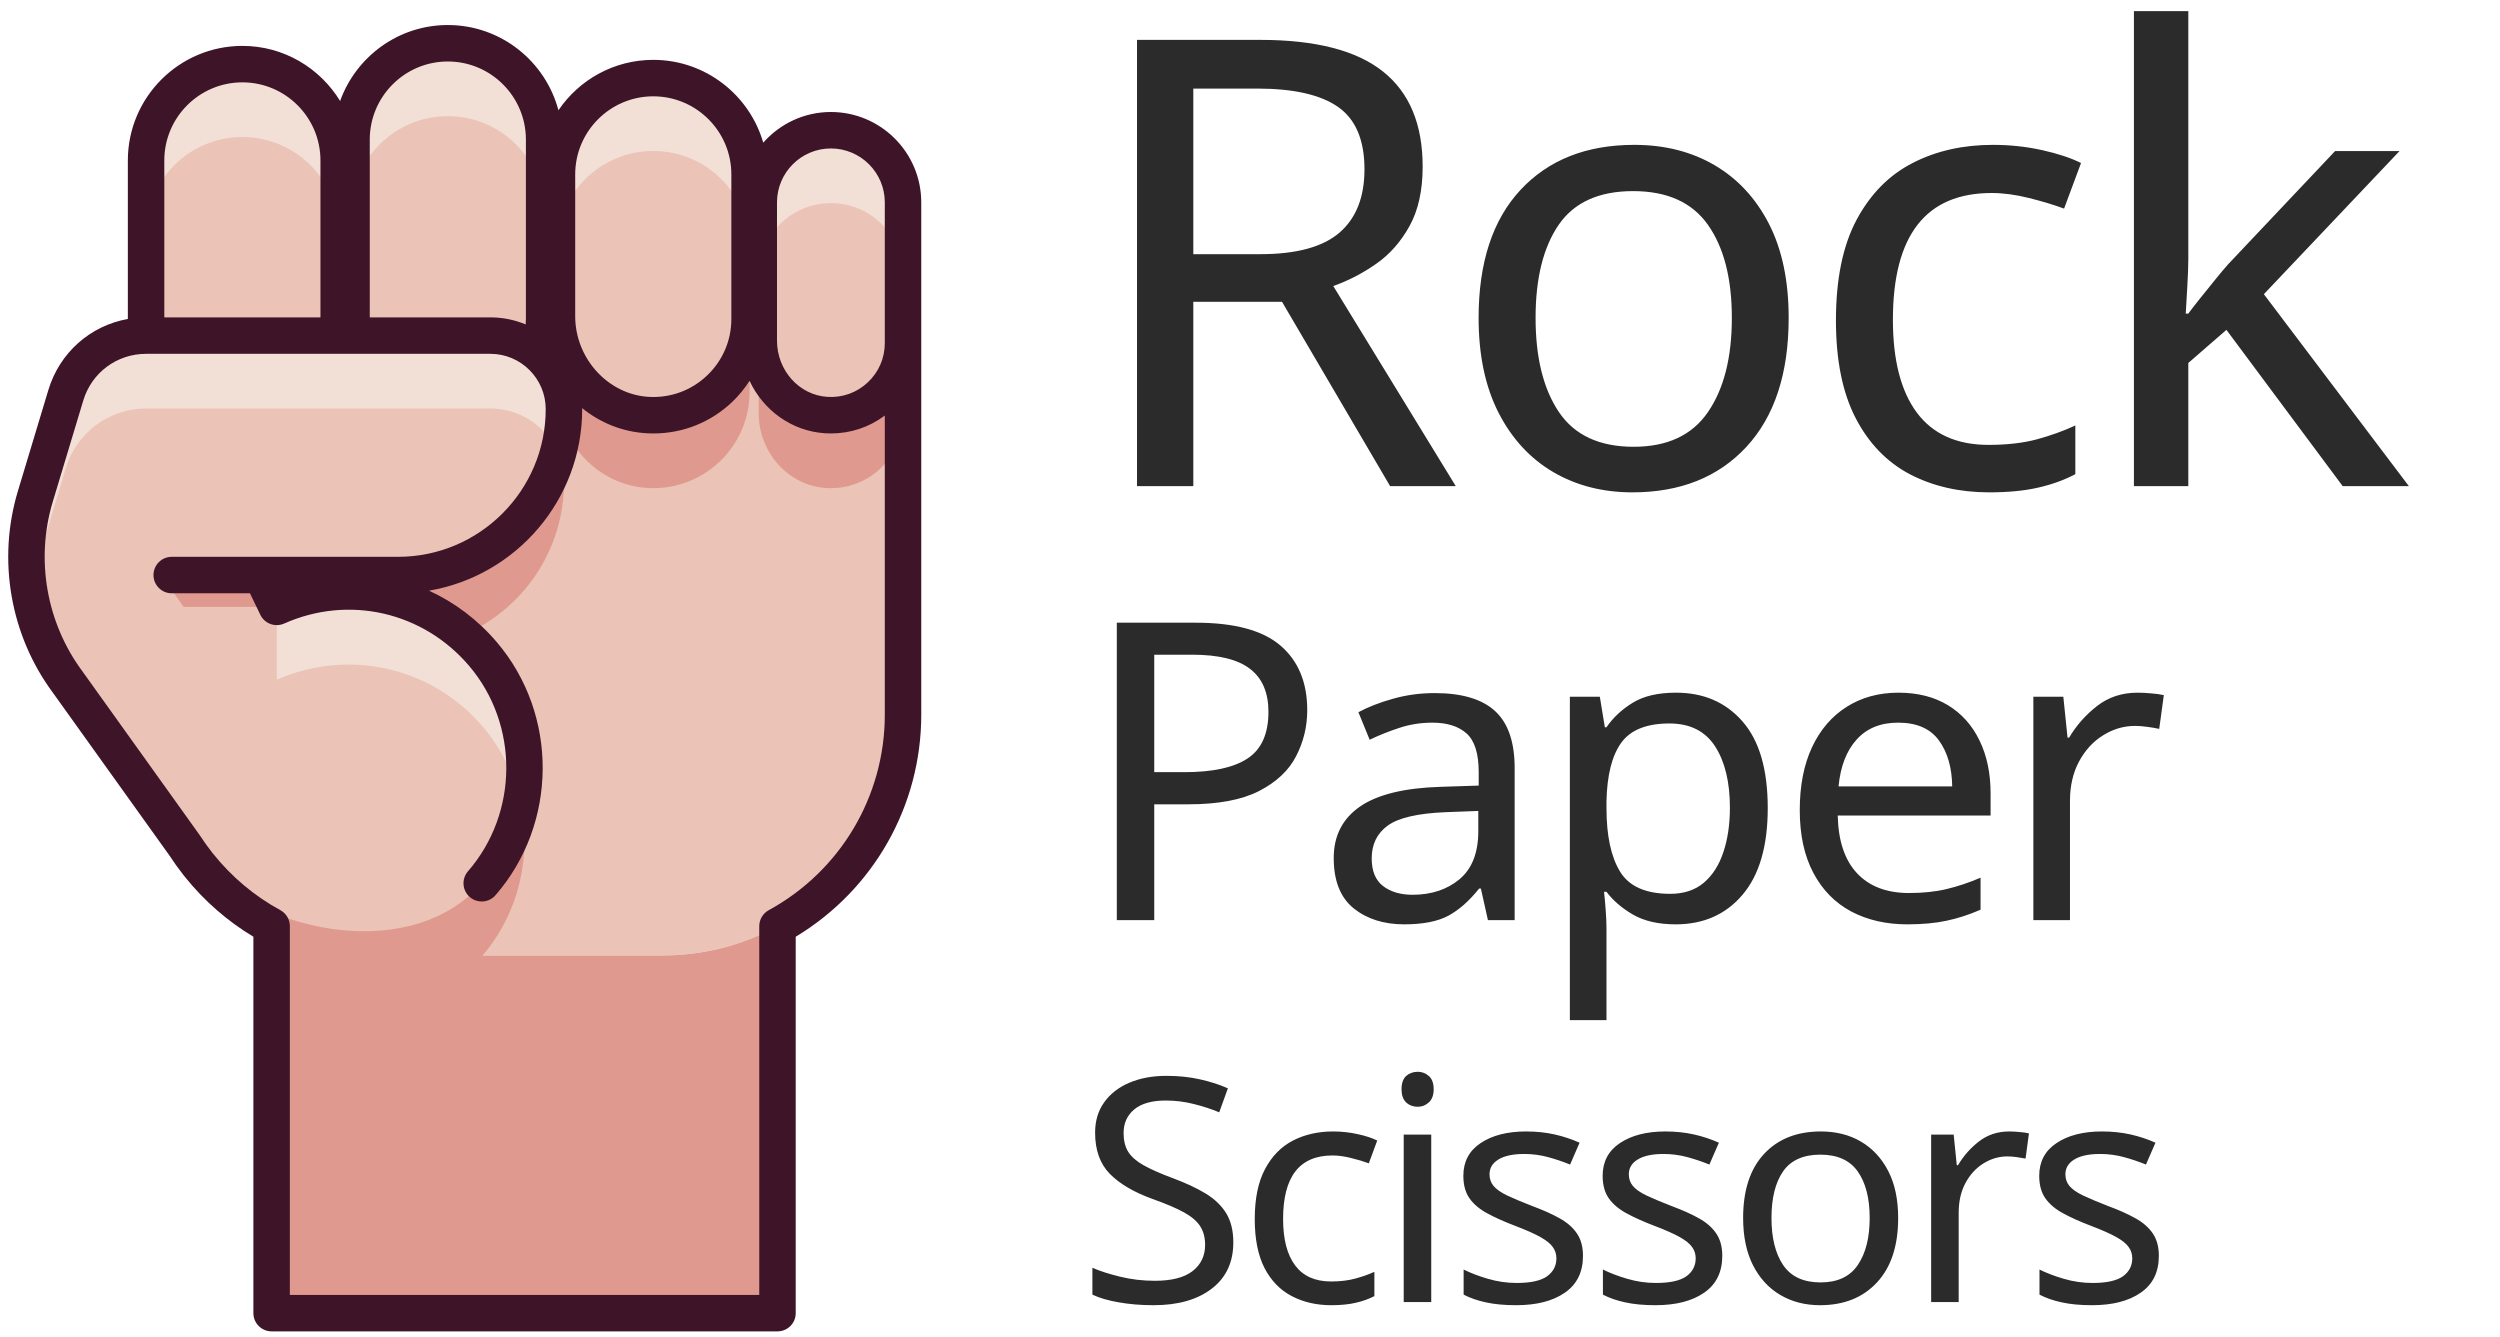
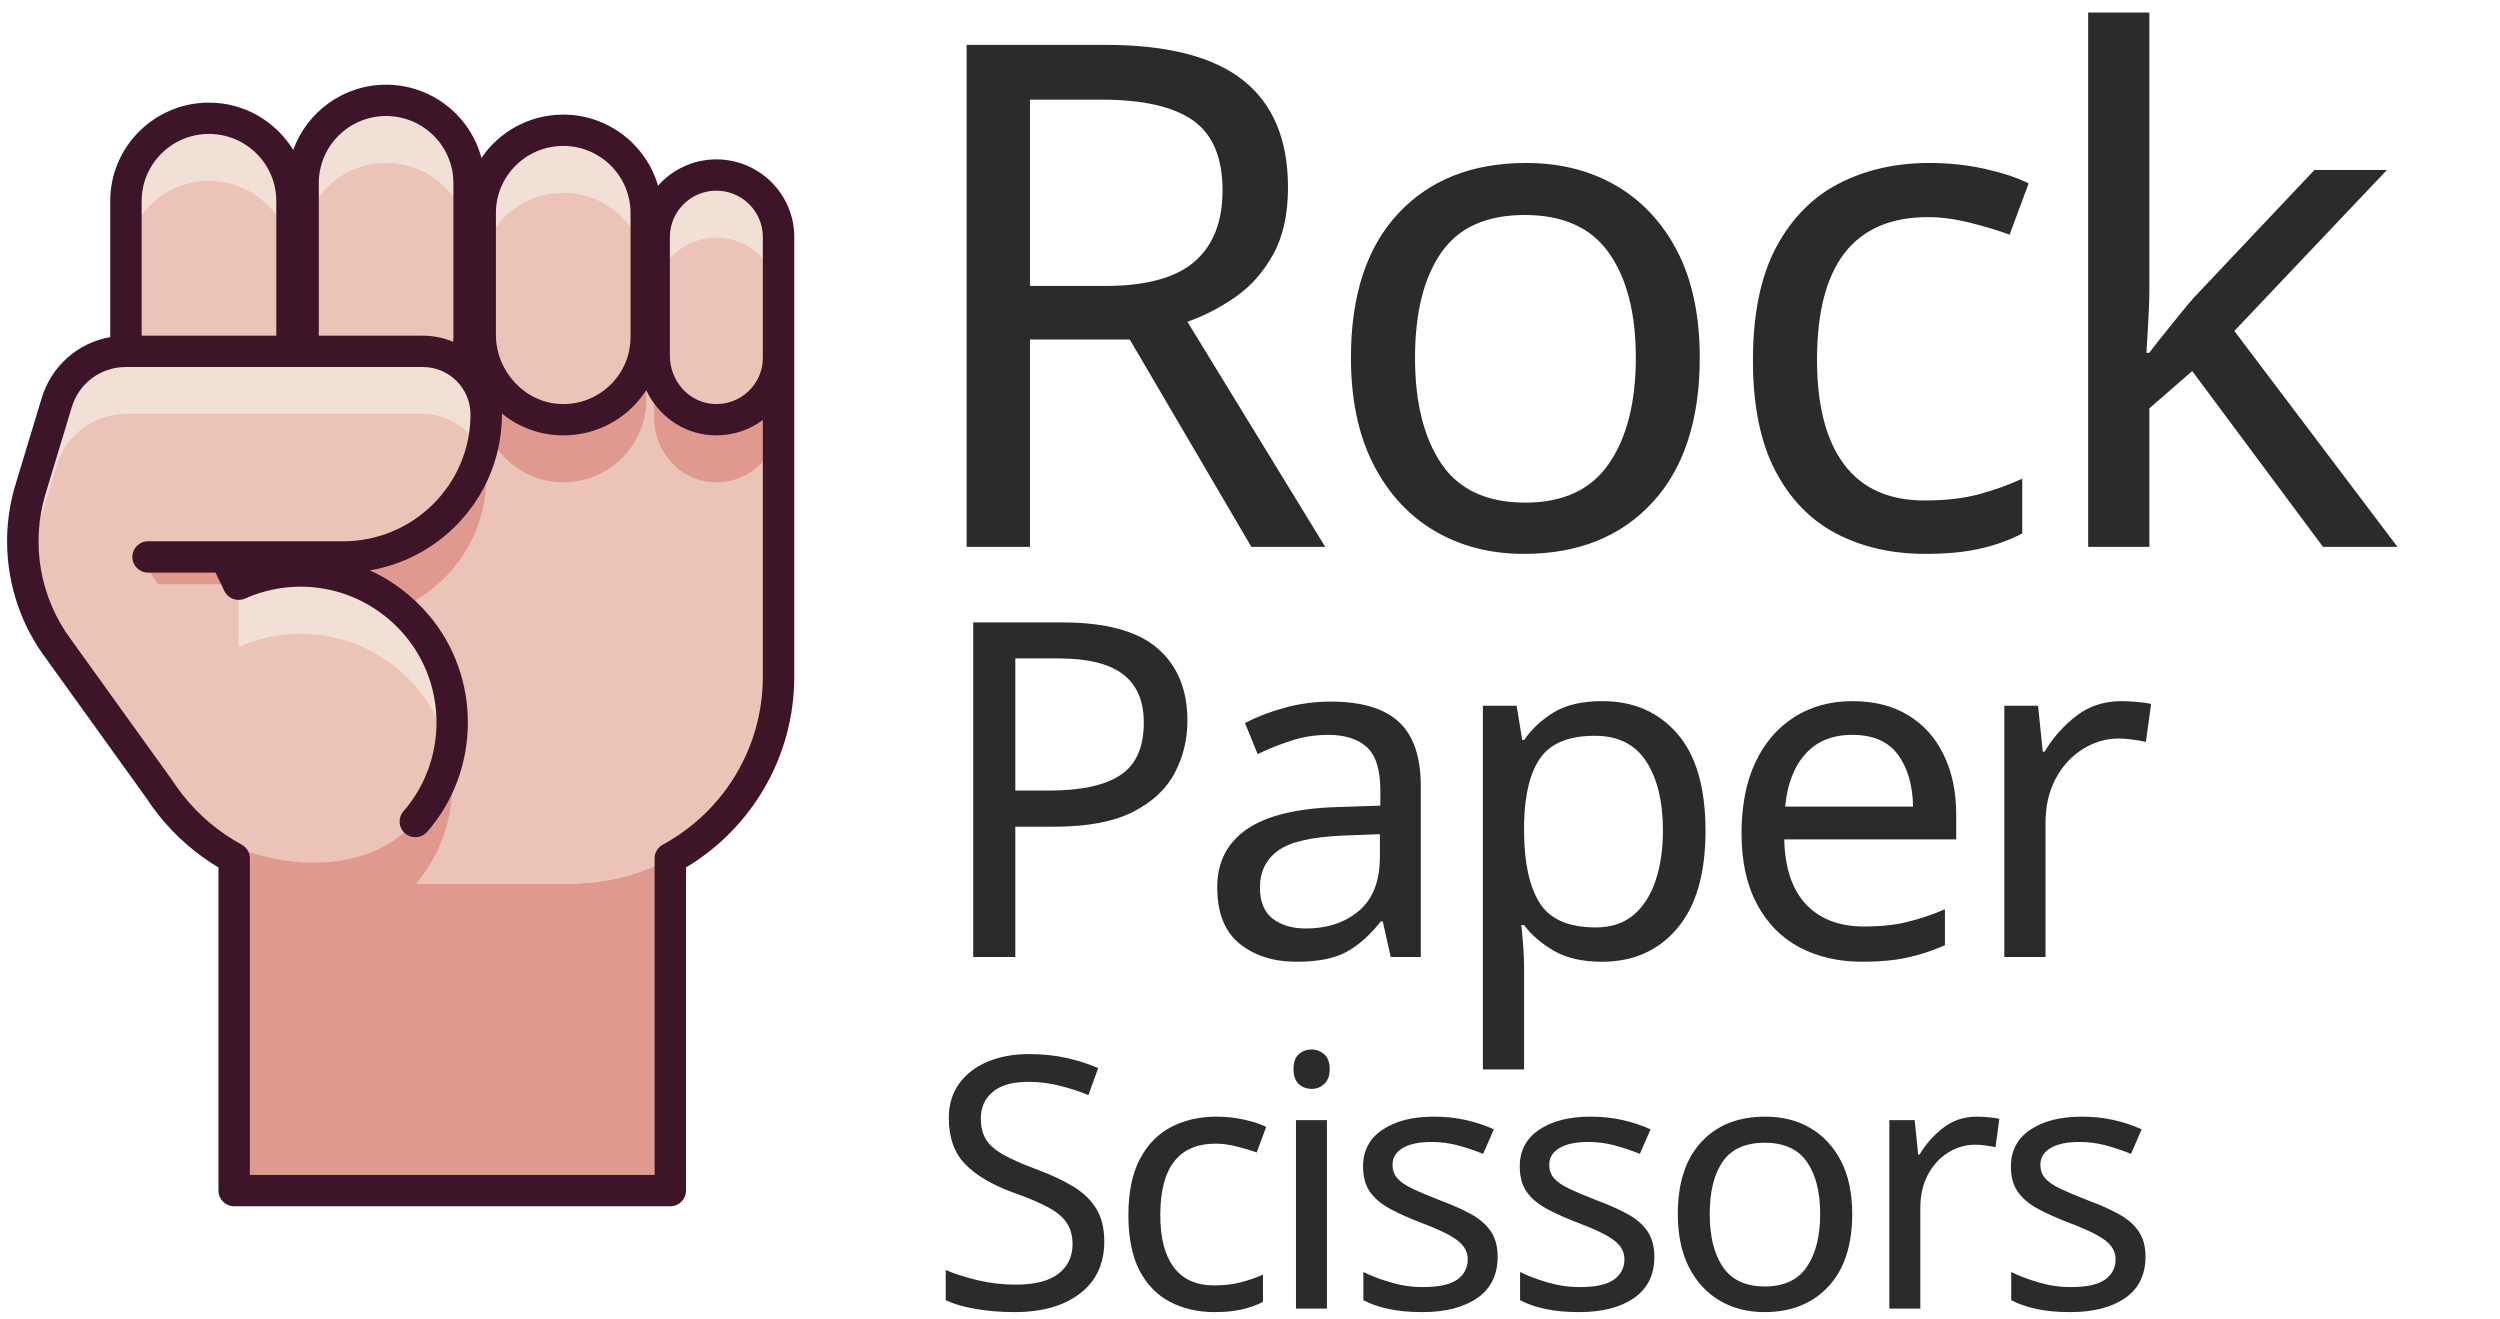
- <svg xmlns="http://www.w3.org/2000/svg" width="288px" height="154px" viewBox="0 0 288 154" version="1.1">
+ <svg xmlns="http://www.w3.org/2000/svg" width="256px" height="135px" viewBox="0 0 256 135" version="1.1">
  <defs />
  <g id="Page-1" stroke="none" stroke-width="1" fill="none" fill-rule="evenodd">
    <g id="Group-3" transform="translate(0, -7)">
-       <g id="rock" transform="translate(0, 9)">
-         <path d="M95.719,13.002 C91.13,13.002 87.409,16.723 87.409,21.312 L87.409,33.972 L86.353,33.972 L86.353,18.09 C86.353,11.962 81.385,6.995 75.257,6.995 C69.13,6.995 64.163,11.962 64.163,18.09 L64.163,33.972 L62.685,33.972 L62.685,14.078 C62.685,7.95 57.718,2.983 51.59,2.983 C45.463,2.983 40.495,7.95 40.495,14.078 L40.495,33.972 L39.018,33.972 L39.018,16.481 C39.018,10.354 34.05,5.387 27.923,5.387 C21.795,5.387 16.828,10.354 16.828,16.481 L16.828,36.661 C12.569,36.661 8.813,39.452 7.583,43.529 L4.068,55.191 C1.862,62.507 3.245,70.434 7.796,76.572 L21.285,95.412 C21.746,96.122 22.238,96.809 22.76,97.472 L22.849,97.596 C22.86,97.607 22.872,97.618 22.883,97.629 C27.964,103.99 35.78,108.069 44.553,108.069 L76.304,108.069 C91.616,108.069 104.029,95.656 104.029,80.344 L104.029,21.312 C104.029,16.723 100.309,13.002 95.719,13.002" id="Fill-35" fill="#EBC3B7" />
-         <path d="M27.923,5.387 L27.923,5.387 C21.795,5.387 16.828,10.354 16.828,16.481 L16.828,24.882 C16.828,18.755 21.795,13.788 27.923,13.788 C34.05,13.788 39.018,18.755 39.018,24.882 L39.018,16.481 C39.018,10.354 34.05,5.387 27.923,5.387" id="Fill-36" fill="#F2DFD6" />
-         <path d="M51.59,2.983 C45.463,2.983 40.495,7.95 40.495,14.078 L40.495,22.479 C40.495,16.351 45.463,11.384 51.59,11.384 C57.718,11.384 62.685,16.351 62.685,22.479 L62.685,14.078 C62.685,7.95 57.718,2.983 51.59,2.983" id="Fill-37" fill="#F2DFD6" />
-         <path d="M75.257,6.995 C69.13,6.995 64.163,11.962 64.163,18.09 L64.163,26.491 C64.163,20.363 69.13,15.396 75.257,15.396 C81.385,15.396 86.353,20.363 86.353,26.491 L86.353,18.09 C86.353,11.962 81.385,6.995 75.257,6.995" id="Fill-38" fill="#F2DFD6" />
-         <path d="M35.392,66.736 C34.519,66.967 33.719,67.209 33.002,67.467 C32.626,67.608 32.25,67.749 31.881,67.913 L31.881,76.313 C39.824,72.781 49.567,74.593 55.654,81.762 C57.879,84.384 59.307,87.458 59.977,90.665 C61.227,84.691 59.802,78.247 55.654,73.361 C50.439,67.219 42.543,65.022 35.392,66.736" id="Fill-39" fill="#F2DFD6" />
-         <path d="M4.068,63.592 L7.583,51.93 C8.813,47.852 12.569,45.062 16.828,45.062 L56.494,45.062 C59.989,45.062 62.988,47.179 64.283,50.199 C64.726,48.585 64.967,46.888 64.967,45.133 C64.967,40.454 61.173,36.661 56.494,36.661 L16.828,36.661 C12.569,36.661 8.813,39.452 7.583,43.529 L4.068,55.191 C2.961,58.863 2.759,62.689 3.407,66.367 C3.572,65.435 3.792,64.509 4.068,63.592" id="Fill-40" fill="#F2DFD6" />
-         <path d="M55.594,108.069 C59.778,103.177 61.231,96.696 59.972,90.687 C59.283,93.963 57.801,97.098 55.495,99.751 C47.686,108.737 31.121,105.868 22.849,97.596 L21.031,95.057 C23.556,99.097 27.098,102.432 31.291,104.724 L31.291,149.273 L89.567,149.273 L89.567,104.695 C85.627,106.846 81.108,108.069 76.304,108.069 L55.594,108.069" id="Fill-41" fill="#E0998E" />
-         <path d="M74.721,54.222 C81.092,54.522 86.353,49.445 86.353,43.14 L86.353,34.739 C86.353,41.044 81.092,46.121 74.721,45.821 C68.754,45.54 64.163,40.399 64.163,34.425 L64.163,42.826 C64.163,48.8 68.754,53.941 74.721,54.222" id="Fill-42" fill="#E0998E" />
-         <path d="M31.881,67.913 C38.917,64.783 47.361,65.857 53.43,71.125 C60.216,68.191 64.967,61.439 64.967,53.576 C64.967,52.385 64.719,51.253 64.275,50.225 C62.046,58.308 54.646,64.246 45.854,64.246 L18.592,64.246 L21.147,67.913 L31.881,67.913" id="Fill-43" fill="#E0998E" />
-         <path d="M95.166,45.815 C90.75,45.53 87.409,41.665 87.409,37.239 L87.409,45.64 C87.409,50.066 90.75,53.931 95.166,54.216 C100.006,54.53 104.029,50.697 104.029,45.925 L104.029,37.524 C104.029,42.296 100.006,46.129 95.166,45.815" id="Fill-44" fill="#E0998E" />
-         <path d="M95.719,13.002 L95.719,13.002 C91.13,13.002 87.409,16.723 87.409,21.312 L87.409,29.713 C87.409,25.124 91.13,21.403 95.719,21.403 C100.309,21.403 104.029,25.124 104.029,29.713 L104.029,21.312 C104.029,16.723 100.309,13.002 95.719,13.002" id="Fill-45" fill="#F2DFD6" />
-         <path d="M88.561,102.852 C87.887,103.22 87.467,103.927 87.467,104.695 L87.467,147.173 L33.391,147.173 L33.391,104.695 C33.391,103.927 32.971,103.22 32.297,102.852 C29.293,101.212 26.678,99.014 24.525,96.318 C24.507,96.297 24.49,96.276 24.472,96.255 L24.468,96.25 C24.449,96.223 24.43,96.197 24.41,96.171 C23.929,95.561 23.471,94.921 23.048,94.27 C23.03,94.243 23.012,94.216 22.994,94.19 L9.483,75.321 C5.347,69.744 4.075,62.445 6.079,55.797 L9.594,44.135 C10.564,40.921 13.47,38.761 16.828,38.761 L56.494,38.761 C60.008,38.761 62.867,41.62 62.867,45.133 C62.867,54.514 55.235,62.146 45.854,62.146 L19.782,62.146 C18.622,62.146 17.682,63.085 17.682,64.246 C17.682,65.406 18.622,66.346 19.782,66.346 L28.795,66.346 L29.989,68.824 C30.482,69.847 31.7,70.294 32.735,69.832 C40.188,66.515 48.754,68.481 54.053,74.721 C59.804,81.495 59.742,91.663 53.91,98.374 C53.149,99.25 53.242,100.576 54.117,101.337 C54.515,101.683 55.005,101.852 55.494,101.852 C56.081,101.852 56.665,101.607 57.081,101.13 C64.262,92.866 64.337,80.344 57.255,72.002 C55.039,69.392 52.357,67.39 49.422,66.046 C59.426,64.344 67.067,55.614 67.067,45.133 C67.067,45.092 67.061,45.053 67.061,45.012 C69.152,46.711 71.756,47.784 74.623,47.918 C74.838,47.929 75.052,47.934 75.267,47.934 C78.675,47.934 81.885,46.652 84.365,44.287 C85.133,43.554 85.787,42.74 86.348,41.874 C87.932,45.249 91.183,47.662 95.03,47.911 C95.264,47.926 95.498,47.934 95.73,47.934 C97.99,47.934 100.136,47.213 101.929,45.873 L101.929,80.344 C101.929,89.727 96.807,98.351 88.561,102.852 L88.561,102.852 Z M18.928,16.481 C18.928,11.522 22.963,7.487 27.923,7.487 C32.882,7.487 36.917,11.522 36.917,16.481 L36.917,34.561 L18.937,34.561 C18.937,34.515 18.928,34.471 18.928,34.425 L18.928,16.481 L18.928,16.481 Z M42.596,14.078 C42.596,9.118 46.63,5.083 51.59,5.083 C56.55,5.083 60.584,9.118 60.584,14.078 L60.584,34.739 C60.584,34.952 60.571,35.164 60.556,35.375 C59.305,34.852 57.933,34.561 56.494,34.561 L42.602,34.561 C42.601,34.516 42.596,34.47 42.596,34.425 L42.596,14.078 L42.596,14.078 Z M66.263,18.09 C66.263,13.13 70.298,9.096 75.257,9.096 C80.217,9.096 84.252,13.13 84.252,18.09 L84.252,34.739 C84.252,37.222 83.262,39.533 81.465,41.248 C79.669,42.961 77.308,43.843 74.82,43.723 C70.102,43.501 66.263,39.33 66.263,34.425 L66.263,18.09 L66.263,18.09 Z M89.51,21.312 C89.51,17.888 92.295,15.102 95.719,15.102 C99.143,15.102 101.929,17.888 101.929,21.312 L101.929,37.524 C101.929,39.259 101.231,40.868 99.965,42.055 C98.699,43.242 97.045,43.833 95.302,43.72 C92.054,43.509 89.51,40.663 89.51,37.239 L89.51,21.312 L89.51,21.312 Z M95.719,10.902 C92.617,10.902 89.835,12.273 87.926,14.434 C86.335,8.933 81.263,4.896 75.257,4.896 C70.717,4.896 66.706,7.201 64.331,10.702 C62.834,5.059 57.697,0.883 51.59,0.883 C45.875,0.883 41.011,4.542 39.181,9.635 C36.862,5.836 32.69,3.287 27.923,3.287 C20.647,3.287 14.728,9.206 14.728,16.481 L14.728,34.745 C10.422,35.511 6.875,38.606 5.573,42.923 L2.057,54.585 C-0.328,62.498 1.187,71.185 6.088,77.794 L19.551,96.597 C20.026,97.328 20.541,98.045 21.079,98.731 L21.141,98.817 C21.195,98.893 21.254,98.965 21.318,99.034 C23.541,101.795 26.185,104.104 29.19,105.912 L29.19,149.273 C29.19,150.434 30.13,151.374 31.291,151.374 L89.567,151.374 C90.728,151.374 91.667,150.434 91.667,149.273 L91.667,105.911 C100.619,100.525 106.129,90.843 106.129,80.344 L106.129,21.312 C106.129,15.572 101.459,10.902 95.719,10.902 L95.719,10.902 Z" id="Fill-46" fill="#3E1429" />
+       <g id="rock" transform="translate(0, 15)">
+         <path d="M73.355,9.923 C69.838,9.923 66.986,12.762 66.986,16.264 L66.986,25.926 L66.177,25.926 L66.177,13.806 C66.177,9.129 62.37,5.338 57.674,5.338 C52.978,5.338 49.172,9.129 49.172,13.806 L49.172,25.926 L48.039,25.926 L48.039,10.744 C48.039,6.067 44.232,2.276 39.536,2.276 C34.841,2.276 31.034,6.067 31.034,10.744 L31.034,25.926 L29.902,25.926 L29.902,12.578 C29.902,7.902 26.094,4.111 21.399,4.111 C16.703,4.111 12.896,7.902 12.896,12.578 L12.896,27.978 C9.632,27.978 6.754,30.108 5.811,33.219 L3.118,42.119 C1.427,47.703 2.487,53.752 5.975,58.437 L16.312,72.814 C16.665,73.356 17.042,73.881 17.442,74.387 L17.51,74.481 C17.519,74.49 17.528,74.498 17.537,74.506 C21.43,79.361 27.42,82.474 34.143,82.474 L58.476,82.474 C70.21,82.474 79.723,73.001 79.723,61.315 L79.723,16.264 C79.723,12.762 76.872,9.923 73.355,9.923" id="Fill-35" fill="#EBC3B7" />
+         <path d="M21.399,4.111 L21.399,4.111 C16.703,4.111 12.896,7.902 12.896,12.578 L12.896,18.989 C12.896,14.313 16.703,10.522 21.399,10.522 C26.094,10.522 29.902,14.313 29.902,18.989 L29.902,12.578 C29.902,7.902 26.094,4.111 21.399,4.111" id="Fill-36" fill="#F2DFD6" />
+         <path d="M39.536,2.276 C34.841,2.276 31.034,6.067 31.034,10.744 L31.034,17.155 C31.034,12.478 34.841,8.688 39.536,8.688 C44.232,8.688 48.039,12.478 48.039,17.155 L48.039,10.744 C48.039,6.067 44.232,2.276 39.536,2.276" id="Fill-37" fill="#F2DFD6" />
+         <path d="M57.674,5.338 C52.978,5.338 49.172,9.129 49.172,13.806 L49.172,20.217 C49.172,15.54 52.978,11.75 57.674,11.75 C62.37,11.75 66.177,15.54 66.177,20.217 L66.177,13.806 C66.177,9.129 62.37,5.338 57.674,5.338" id="Fill-38" fill="#F2DFD6" />
+         <path d="M27.123,50.93 C26.454,51.106 25.841,51.291 25.291,51.488 C25.003,51.596 24.715,51.703 24.432,51.828 L24.432,58.239 C30.519,55.543 37.986,56.926 42.651,62.397 C44.356,64.398 45.45,66.744 45.964,69.192 C46.922,64.633 45.83,59.715 42.651,55.986 C38.654,51.299 32.603,49.622 27.123,50.93" id="Fill-39" fill="#F2DFD6" />
+         <path d="M3.118,48.531 L5.811,39.631 C6.754,36.519 9.632,34.389 12.896,34.389 L43.294,34.389 C45.973,34.389 48.271,36.005 49.264,38.31 C49.603,37.078 49.788,35.783 49.788,34.444 C49.788,30.873 46.88,27.978 43.294,27.978 L12.896,27.978 C9.632,27.978 6.754,30.108 5.811,33.219 L3.118,42.119 C2.269,44.922 2.114,47.842 2.611,50.648 C2.737,49.937 2.906,49.231 3.118,48.531" id="Fill-40" fill="#F2DFD6" />
+         <path d="M42.605,82.474 C45.811,78.74 46.925,73.794 45.96,69.209 C45.432,71.709 44.296,74.101 42.529,76.126 C36.544,82.984 23.85,80.794 17.51,74.481 L16.117,72.543 C18.052,75.627 20.767,78.172 23.98,79.921 L23.98,113.919 L68.64,113.919 L68.64,79.899 C65.621,81.54 62.158,82.474 58.476,82.474 L42.605,82.474" id="Fill-41" fill="#E0998E" />
+         <path d="M57.263,41.38 C62.145,41.609 66.177,37.734 66.177,32.923 L66.177,26.511 C66.177,31.323 62.145,35.198 57.263,34.969 C52.69,34.754 49.172,30.831 49.172,26.272 L49.172,32.683 C49.172,37.242 52.69,41.166 57.263,41.38" id="Fill-42" fill="#E0998E" />
+         <path d="M24.432,51.828 C29.824,49.44 36.295,50.259 40.946,54.28 C46.147,52.041 49.788,46.888 49.788,40.887 C49.788,39.978 49.598,39.114 49.257,38.33 C47.549,44.498 41.878,49.03 35.14,49.03 L14.248,49.03 L16.206,51.828 L24.432,51.828" id="Fill-43" fill="#E0998E" />
+         <path d="M72.931,34.964 C69.547,34.747 66.986,31.797 66.986,28.419 L66.986,34.831 C66.986,38.208 69.547,41.158 72.931,41.375 C76.64,41.615 79.723,38.69 79.723,35.048 L79.723,28.637 C79.723,32.279 76.64,35.204 72.931,34.964" id="Fill-44" fill="#E0998E" />
+         <path d="M73.355,9.923 L73.355,9.923 C69.838,9.923 66.986,12.762 66.986,16.264 L66.986,22.676 C66.986,19.174 69.838,16.334 73.355,16.334 C76.872,16.334 79.723,19.174 79.723,22.676 L79.723,16.264 C79.723,12.762 76.872,9.923 73.355,9.923" id="Fill-45" fill="#F2DFD6" />
+         <path d="M67.869,78.492 C67.353,78.773 67.031,79.313 67.031,79.899 L67.031,112.316 L25.589,112.316 L25.589,79.899 C25.589,79.313 25.267,78.773 24.751,78.492 C22.449,77.241 20.445,75.563 18.795,73.506 C18.781,73.49 18.768,73.474 18.754,73.458 L18.751,73.454 C18.737,73.433 18.722,73.413 18.707,73.394 C18.338,72.928 17.987,72.44 17.663,71.943 C17.649,71.922 17.635,71.902 17.622,71.882 L7.267,57.482 C4.098,53.226 3.123,47.655 4.659,42.582 L7.352,33.682 C8.096,31.229 10.323,29.581 12.896,29.581 L43.294,29.581 C45.987,29.581 48.178,31.763 48.178,34.444 C48.178,41.603 42.33,47.427 35.14,47.427 L15.16,47.427 C14.271,47.427 13.551,48.144 13.551,49.03 C13.551,49.915 14.271,50.632 15.16,50.632 L22.067,50.632 L22.982,52.524 C23.36,53.304 24.293,53.645 25.087,53.293 C30.798,50.761 37.363,52.262 41.424,57.024 C45.831,62.194 45.784,69.953 41.314,75.075 C40.731,75.743 40.802,76.755 41.473,77.336 C41.778,77.6 42.153,77.729 42.528,77.729 C42.978,77.729 43.426,77.542 43.744,77.178 C49.248,70.871 49.305,61.315 43.878,54.949 C42.179,52.957 40.124,51.429 37.875,50.404 C45.541,49.105 51.397,42.442 51.397,34.444 C51.397,34.412 51.393,34.383 51.393,34.351 C52.995,35.648 54.991,36.467 57.188,36.569 C57.352,36.577 57.516,36.581 57.681,36.581 C60.293,36.581 62.753,35.603 64.654,33.798 C65.242,33.239 65.743,32.617 66.173,31.956 C67.387,34.532 69.879,36.374 72.827,36.564 C73.006,36.575 73.185,36.581 73.363,36.581 C75.095,36.581 76.74,36.031 78.114,35.008 L78.114,61.315 C78.114,68.476 74.189,75.057 67.869,78.492 L67.869,78.492 Z M14.506,12.578 C14.506,8.793 17.598,5.714 21.399,5.714 C25.199,5.714 28.292,8.793 28.292,12.578 L28.292,26.375 L14.512,26.375 C14.512,26.34 14.506,26.307 14.506,26.272 L14.506,12.578 L14.506,12.578 Z M32.644,10.744 C32.644,6.958 35.735,3.879 39.536,3.879 C43.337,3.879 46.429,6.958 46.429,10.744 L46.429,26.511 C46.429,26.674 46.419,26.836 46.407,26.997 C45.449,26.598 44.397,26.375 43.294,26.375 L32.648,26.375 C32.647,26.341 32.644,26.306 32.644,26.272 L32.644,10.744 L32.644,10.744 Z M50.781,13.806 C50.781,10.02 53.873,6.942 57.674,6.942 C61.475,6.942 64.567,10.02 64.567,13.806 L64.567,26.511 C64.567,28.406 63.808,30.17 62.431,31.479 C61.055,32.786 59.245,33.459 57.339,33.368 C53.723,33.198 50.781,30.015 50.781,26.272 L50.781,13.806 L50.781,13.806 Z M68.596,16.264 C68.596,13.651 70.731,11.525 73.355,11.525 C75.979,11.525 78.114,13.651 78.114,16.264 L78.114,28.637 C78.114,29.961 77.579,31.189 76.609,32.095 C75.638,33 74.371,33.452 73.035,33.365 C70.546,33.204 68.596,31.032 68.596,28.419 L68.596,16.264 L68.596,16.264 Z M73.355,8.32 C70.978,8.32 68.846,9.366 67.383,11.015 C66.163,6.817 62.276,3.736 57.674,3.736 C54.194,3.736 51.12,5.495 49.3,8.167 C48.153,3.861 44.216,0.674 39.536,0.674 C35.157,0.674 31.429,3.466 30.027,7.353 C28.249,4.454 25.052,2.509 21.399,2.509 C15.823,2.509 11.287,7.026 11.287,12.578 L11.287,26.516 C7.987,27.101 5.269,29.462 4.271,32.757 L1.576,41.657 C-0.251,47.696 0.91,54.325 4.666,59.369 L14.983,73.719 C15.347,74.277 15.742,74.824 16.154,75.347 L16.202,75.413 C16.243,75.471 16.288,75.526 16.337,75.579 C18.041,77.686 20.067,79.448 22.37,80.828 L22.37,113.919 C22.37,114.805 23.09,115.522 23.98,115.522 L68.64,115.522 C69.53,115.522 70.249,114.805 70.249,113.919 L70.249,80.827 C77.11,76.716 81.333,69.328 81.333,61.315 L81.333,16.264 C81.333,11.884 77.754,8.32 73.355,8.32 L73.355,8.32 Z" id="Fill-46" fill="#3E1429" />
      </g>
      <text id="Rock" font-family="HiraMaruProN-W4, Hiragino Maru Gothic ProN" font-size="72" font-weight="normal" letter-spacing="-2.4" fill-opacity="0.829" fill="#000000">
-         <tspan x="124" y="63">Rock</tspan>
+         <tspan x="92" y="63">Rock</tspan>
      </text>
      <text id="Paper" font-family="HiraMaruProN-W4, Hiragino Maru Gothic ProN" font-size="48" font-weight="normal" letter-spacing="-1.6" fill-opacity="0.829" fill="#000000">
-         <tspan x="124" y="113">Paper</tspan>
+         <tspan x="95" y="105">Paper</tspan>
      </text>
      <text id="Scissors" font-family="HiraMaruProN-W4, Hiragino Maru Gothic ProN" font-size="36" font-weight="normal" letter-spacing="-1.2" fill-opacity="0.829" fill="#000000">
-         <tspan x="124" y="157">Scissors</tspan>
+         <tspan x="95" y="141">Scissors</tspan>
      </text>
    </g>
  </g>
</svg>
